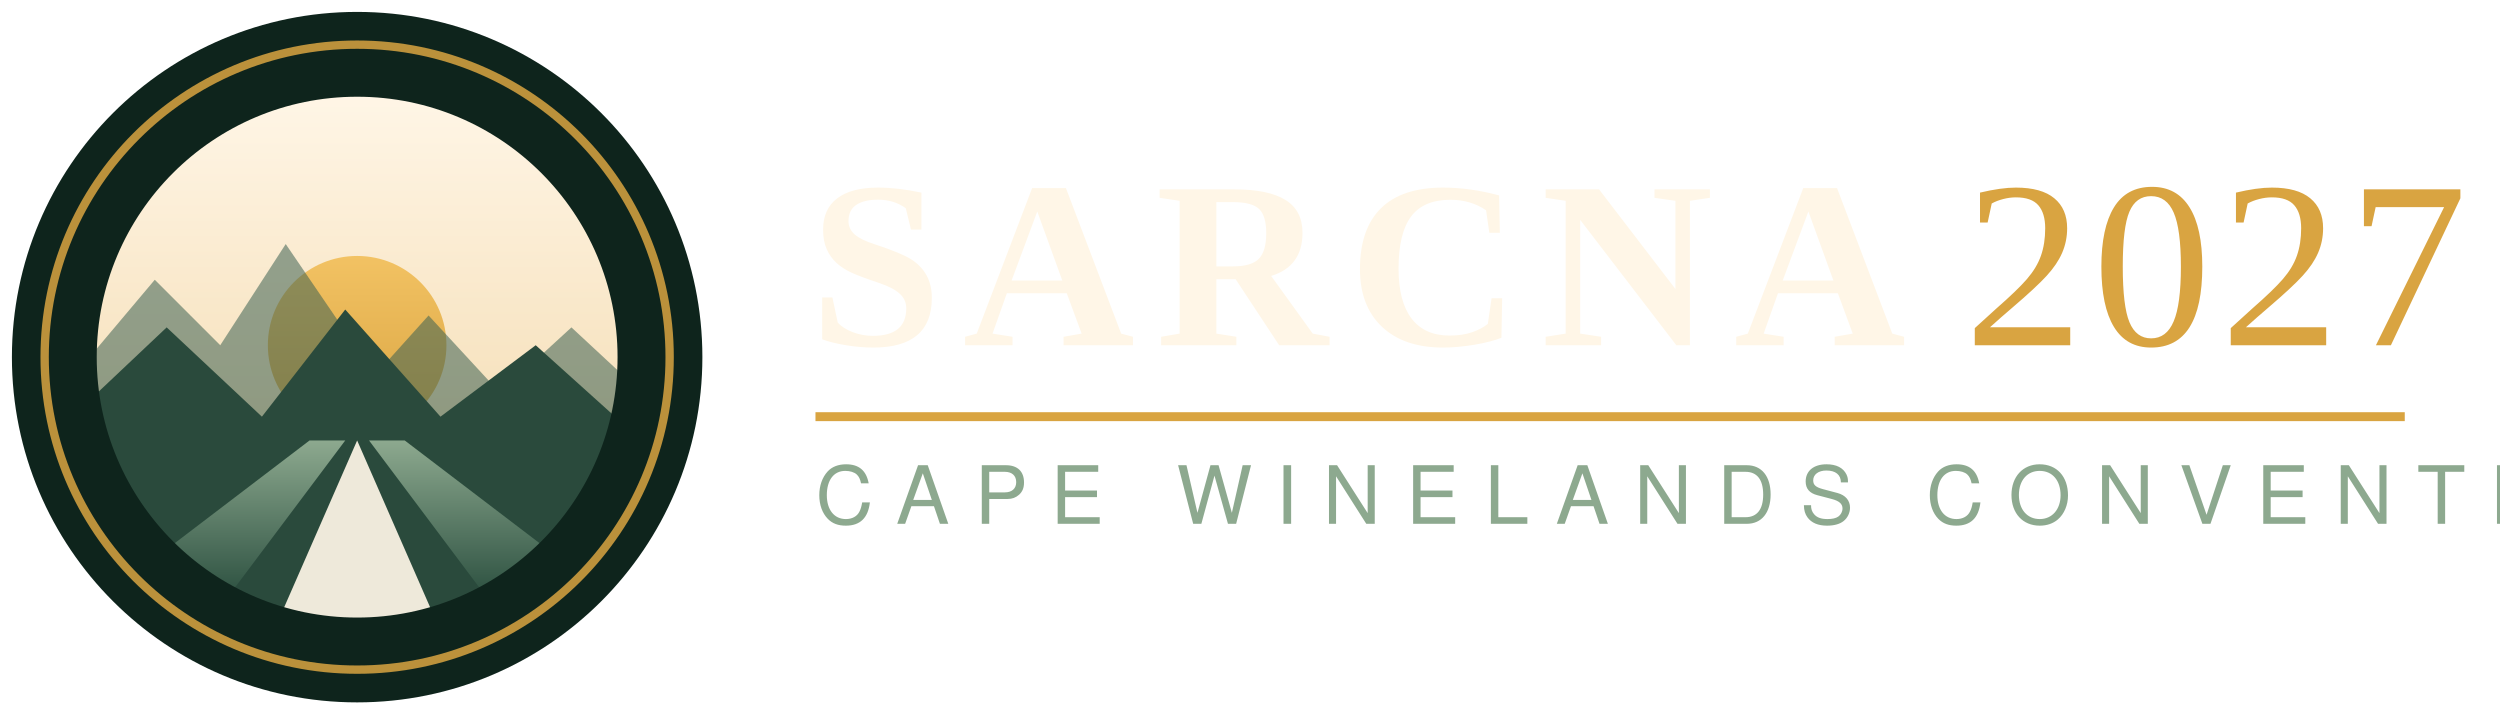
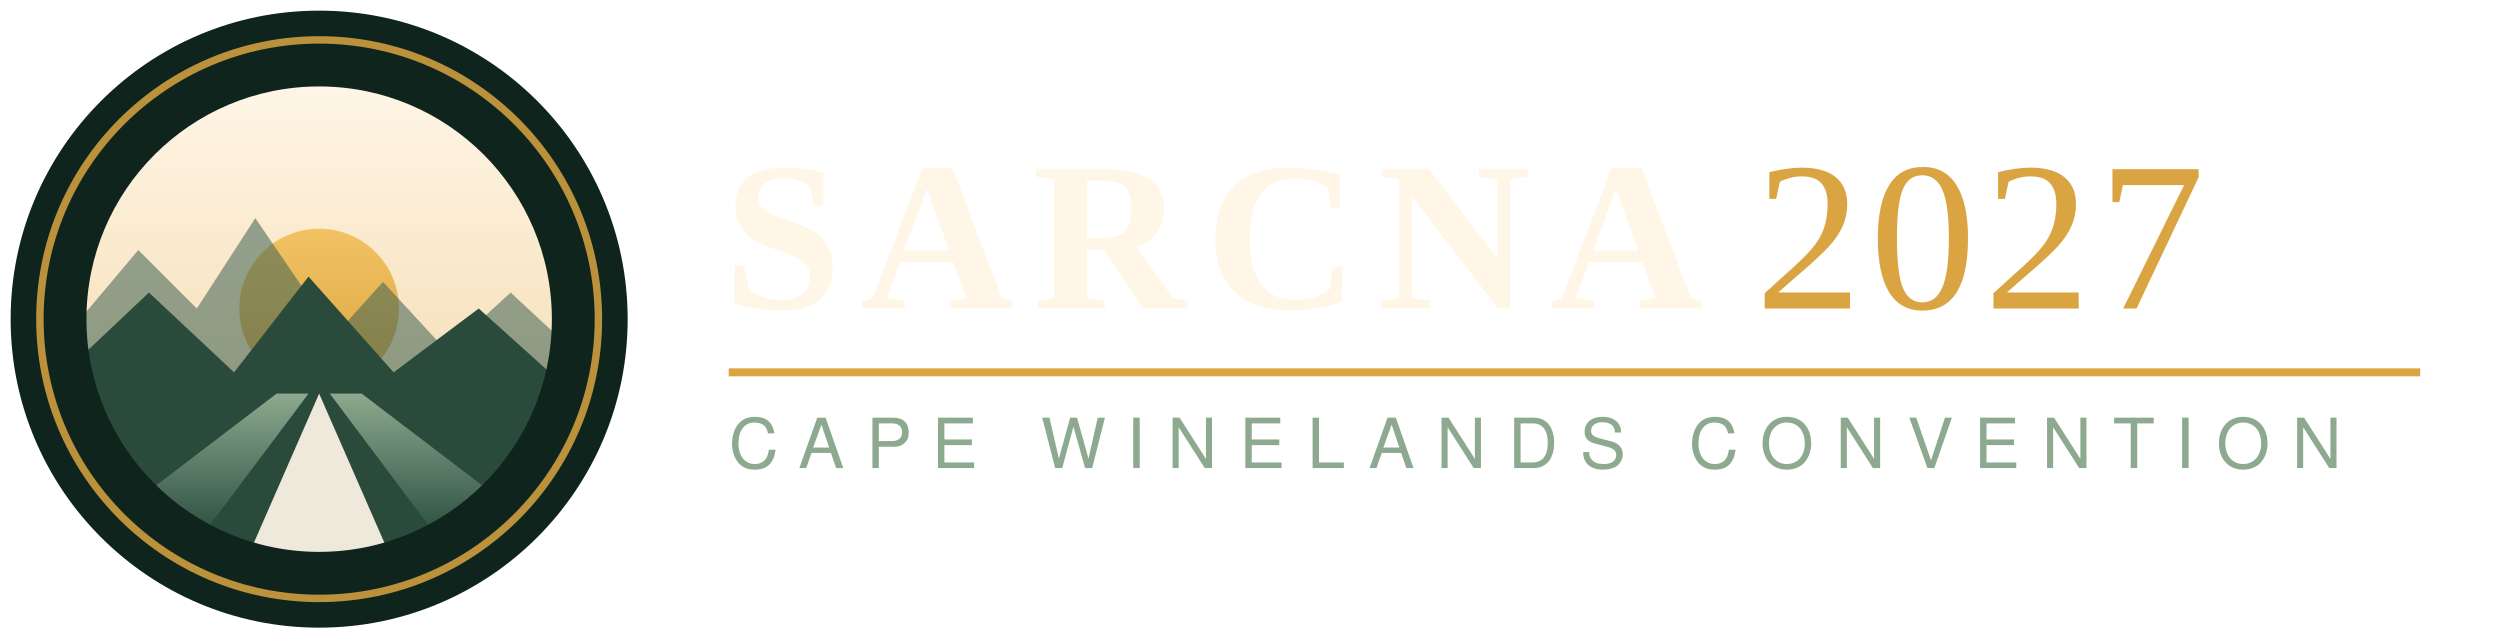
- <svg xmlns="http://www.w3.org/2000/svg" viewBox="0 0 420 120" role="img" aria-label="SARCNA 2027 Cape Winelands Convention">
+ <svg xmlns="http://www.w3.org/2000/svg" viewBox="0 0 470 120" role="img" aria-label="SARCNA 2027 Cape Winelands Convention">
  <defs>
    <clipPath id="lockupClip">
      <circle cx="60" cy="60" r="45" />
    </clipPath>
    <linearGradient id="lockupSky" x1="0" y1="0" x2="0" y2="1">
      <stop offset="0%" stop-color="#FFF6E7" />
      <stop offset="55%" stop-color="#F7E3C0" />
      <stop offset="100%" stop-color="#E9C98F" />
    </linearGradient>
    <linearGradient id="lockupSun" x1="0" y1="0" x2="0" y2="1">
      <stop offset="0%" stop-color="#F2C263" />
      <stop offset="100%" stop-color="#D9A441" />
    </linearGradient>
    <linearGradient id="lockupField" x1="0" y1="0" x2="0" y2="1">
      <stop offset="0%" stop-color="#8DA98F" />
      <stop offset="100%" stop-color="#173D2F" />
    </linearGradient>
  </defs>
  <circle cx="60" cy="60" r="58" fill="#0E241C" />
  <circle cx="60" cy="60" r="52.5" fill="none" stroke="#D9A441" stroke-width="1.4" opacity="0.85" />
  <g clip-path="url(#lockupClip)">
    <rect x="10" y="15" width="100" height="90" fill="url(#lockupSky)" />
    <circle cx="60" cy="58" r="15" fill="url(#lockupSun)" />
    <path d="M10 66 L26 47 L37 58 L48 41 L63 63 L72 53 L84 66 L96 55 L110 68 L110 106 L10 106 Z" fill="#3D6152" opacity="0.55" />
    <path d="M10 72 L28 55 L44 70 L58 52 L74 70 L90 58 L110 76 L110 106 L10 106 Z" fill="#2A4A3C" />
    <path d="M10 106 L52 74 L58 74 L34 106 Z" fill="url(#lockupField)" />
    <path d="M110 106 L68 74 L62 74 L86 106 Z" fill="url(#lockupField)" />
    <path d="M60 74 L74 106 L46 106 Z" fill="#FFF6E7" opacity="0.92" />
  </g>
  <circle cx="60" cy="60" r="45" fill="none" stroke="#0E241C" stroke-width="2.5" />
  <g fill="#FFF6E7" font-family="Lora, Georgia, 'Times New Roman', serif">
    <text x="136" y="58" font-size="40" font-weight="700" letter-spacing="3.5">SARCNA</text>
    <text x="330" y="58" font-size="40" font-weight="400" letter-spacing="1.5" fill="#D9A441">2027</text>
  </g>
-   <line x1="137" y1="70" x2="404" y2="70" stroke="#D9A441" stroke-width="1.5" />
-   <text x="137" y="88" font-family="'Work Sans', Helvetica, Arial, sans-serif" font-size="13.5" letter-spacing="4.2" fill="#8DA98F">CAPE WINELANDS CONVENTION</text>
+   <line x1="137" y1="70" x2="455" y2="70" stroke="#D9A441" stroke-width="1.5" />
+   <text x="137" y="88" font-family="'Work Sans', Helvetica, Arial, sans-serif" font-size="13" letter-spacing="4.1" fill="#8DA98F">CAPE WINELANDS CONVENTION</text>
</svg>
